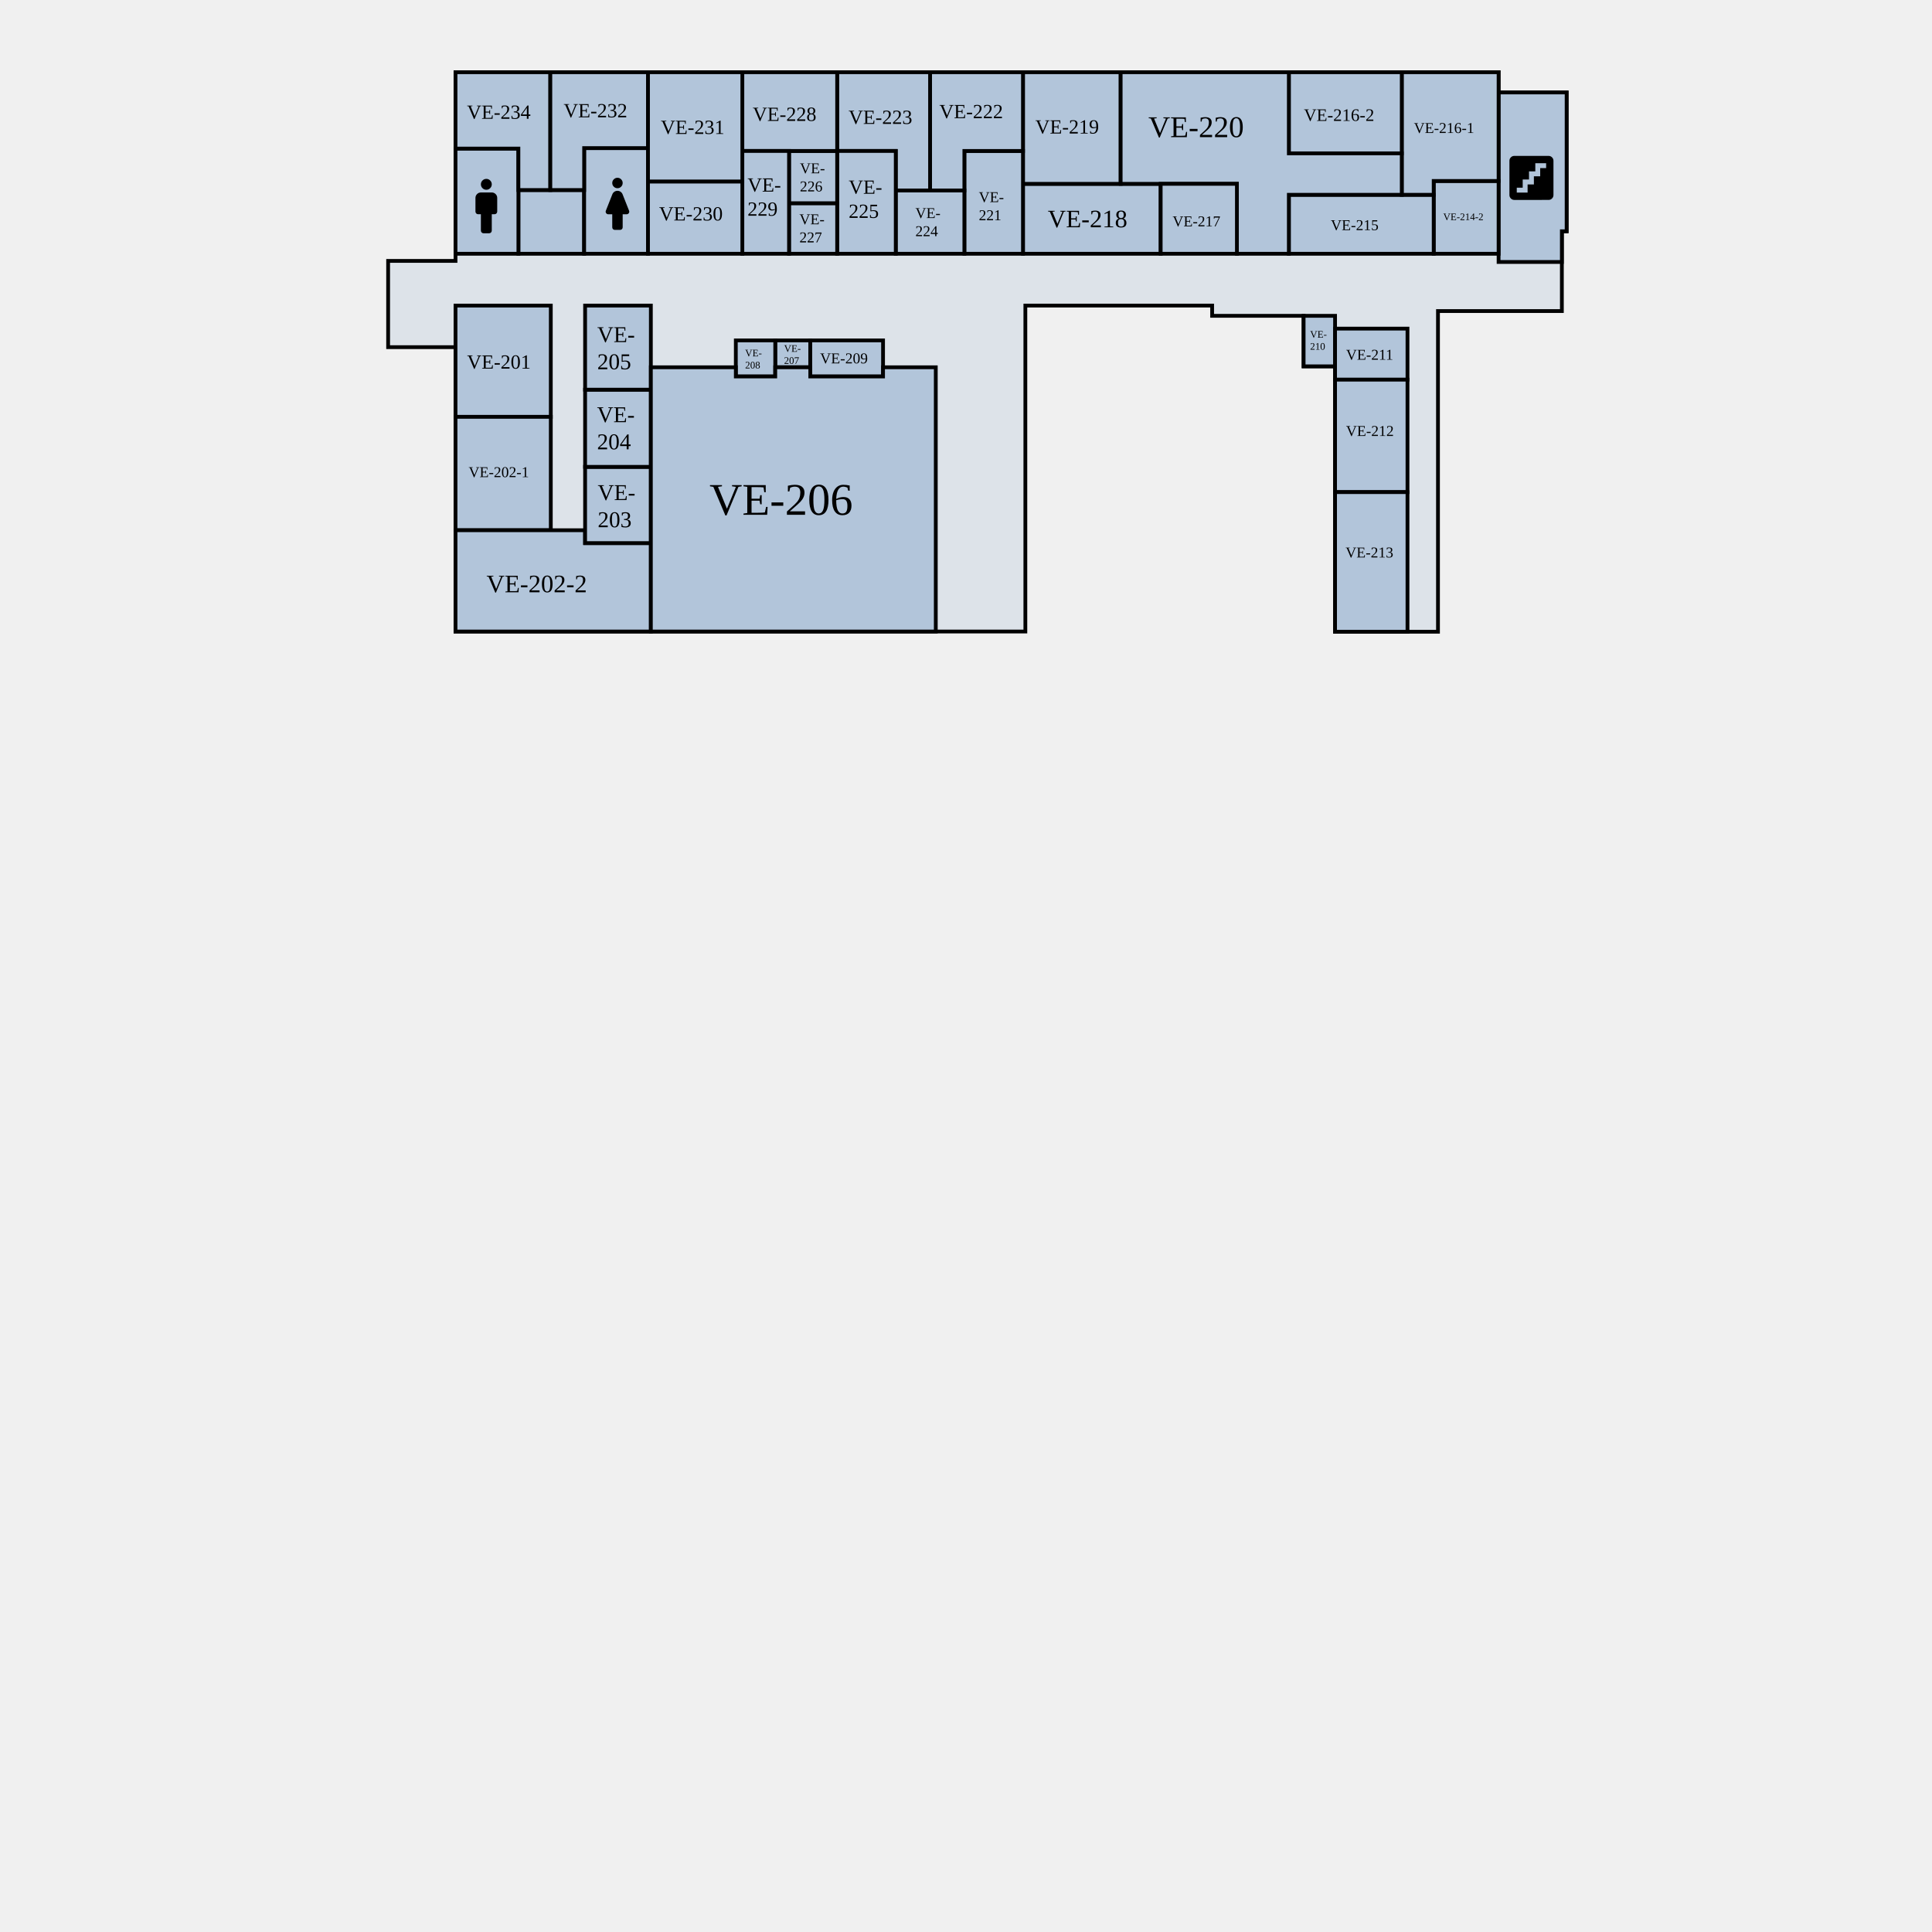
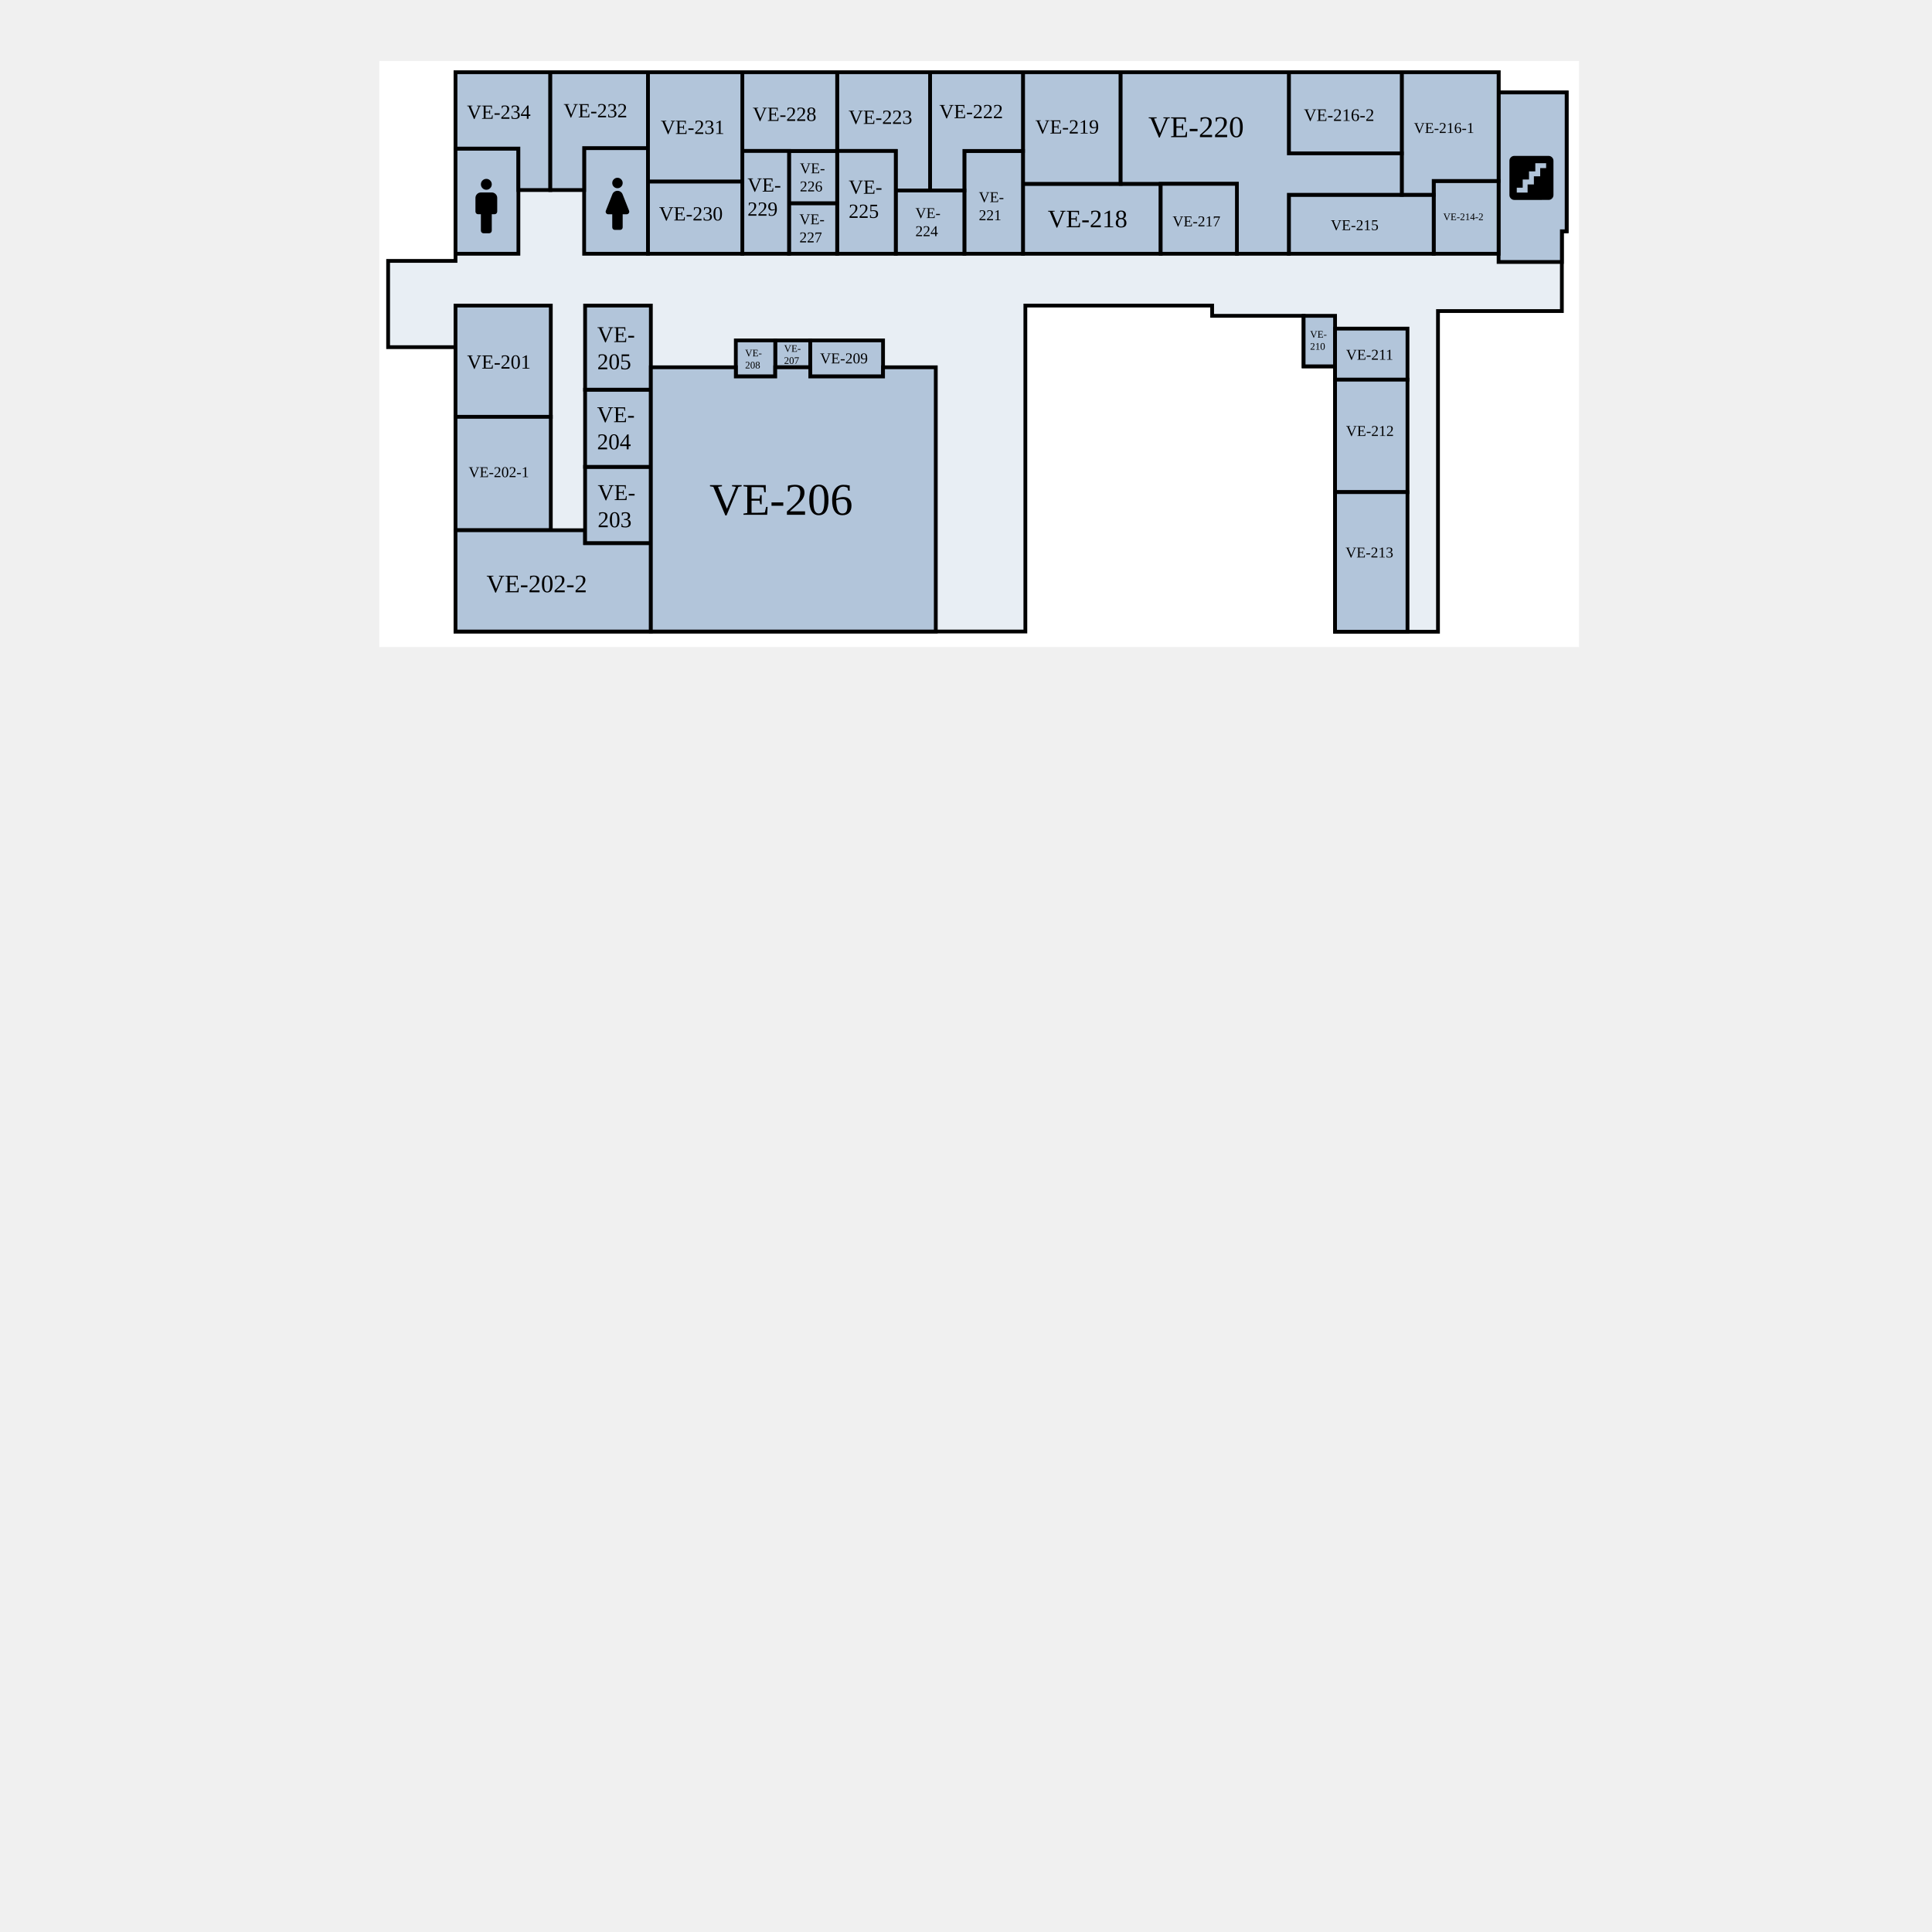
<svg xmlns="http://www.w3.org/2000/svg" width="1024" height="1024" viewBox="0 0 1024 1024" id="svg2" version="1.1">
  <defs id="defs4" />
  <g style="display:inline" id="g4719">
+     <rect y="100.721" x="274.762" height="33.777" width="34.85" id="rect4797" style="display:inline;fill:#b2c5da;fill-opacity:1;stroke:#000000;stroke-width:2;stroke-miterlimit:4;stroke-dasharray:none;stroke-opacity:1" />
+     <rect style="fill:#ffffff;fill-opacity:1;stroke-width:0.2;stroke-linejoin:bevel;stroke-miterlimit:1" id="rect1" width="635.891" height="310.622" x="201.02" y="32.325" />
    <path id="path4721" d="M 241.428,38.285 V 138.285 H 205.715 V 184 h 35.713 v 150.715 h 302.035 v -172.754 h 98.994 v 5.43 h 48.488 v 26.77 h 16.666 v 140.664 h 54.549 V 194.16 164.865 h 32.125 33.535 v -42.293 h 2.525 V 49 H 794.285 V 38.285 Z" style="display:inline;fill:#b2c5da;fill-opacity:0.3;stroke:#000000;stroke-width:2;stroke-miterlimit:4;stroke-dasharray:none;stroke-opacity:1" />
-     <rect y="100.721" x="274.762" height="33.777" width="34.85" id="rect4797" style="display:inline;fill:#b2c5da;fill-opacity:1;stroke:#000000;stroke-width:2;stroke-miterlimit:4;stroke-dasharray:none;stroke-opacity:1" />
  </g>
  <g id="layer11" style="fill:#b2c5da;fill-opacity:1">
    <path id="path4751" d="m 794.285,49 0,73.572 0,16.281 33.535,0 0,-16.281 2.525,0 0,-73.572 -2.525,0 -33.535,0 z" style="display:inline;fill:#b2c5da;fill-opacity:1;stroke:#000000;stroke-width:2;stroke-miterlimit:4;stroke-dasharray:none;stroke-opacity:1" />
    <rect y="78.498" x="309.611" height="55.999" width="33.841" id="rect4793" style="display:inline;fill:#b2c5da;fill-opacity:1;stroke:#000000;stroke-width:2;stroke-miterlimit:4;stroke-dasharray:none;stroke-opacity:1" />
    <rect y="78.75" x="241.428" height="55.748" width="33.334" id="rect4799" style="display:inline;fill:#b2c5da;fill-opacity:1;stroke:#000000;stroke-width:2;stroke-miterlimit:4;stroke-dasharray:none;stroke-opacity:1" />
    <path fill="currentColor" d="m 254.884,122.205 v -8.652 h -1.442 q -0.613,0 -1.027,-0.415 -0.414,-0.415 -0.415,-1.027 v -7.21 q 0,-1.19 0.848,-2.036 0.848,-0.846 2.036,-0.848 h 5.768 q 1.19,0 2.037,0.848 0.848,0.848 0.846,2.036 v 7.21 q 0,0.613 -0.415,1.028 -0.415,0.415 -1.027,0.414 h -1.442 v 8.652 q 0,0.613 -0.415,1.028 -0.415,0.415 -1.027,0.414 h -2.884 q -0.613,0 -1.027,-0.415 -0.414,-0.415 -0.415,-1.027 m 2.884,-21.629 q -1.19,0 -2.036,-0.846 -0.846,-0.846 -0.848,-2.037 -0.002,-1.191 0.848,-2.036 0.849,-0.845 2.036,-0.848 1.187,-0.003 2.037,0.848 0.851,0.851 0.846,2.036 -0.005,1.185 -0.846,2.037 -0.842,0.852 -2.037,0.846" id="path1-1" style="stroke-width:1.442" />
    <path fill="currentColor" d="m 803.92,102.075 h 5.737 v -4.311 h 3.339 v -4.311 h 3.339 v -4.343 h 3.144 v -2.593 h -5.737 v 4.311 h -3.339 v 4.311 h -3.339 v 4.343 h -3.144 z m -1.297,3.89 q -1.07,0 -1.831,-0.761 -0.761,-0.761 -0.762,-1.832 V 85.22 q 0,-1.07 0.762,-1.831 0.762,-0.761 1.831,-0.762 h 18.151 q 1.07,0 1.832,0.762 0.762,0.762 0.761,1.831 v 18.151 q 0,1.07 -0.761,1.832 -0.761,0.762 -1.832,0.761 z" id="path1-0-4" style="stroke-width:1.297" />
    <path fill="currentColor" d="m 324.504,120.471 v -6.906 h -2.106 q -0.725,0 -1.139,-0.604 -0.414,-0.604 -0.138,-1.295 l 3.453,-8.735 q 0.345,-0.829 1.07,-1.312 0.725,-0.483 1.623,-0.483 0.898,0 1.623,0.483 0.725,0.483 1.07,1.312 l 3.453,8.735 q 0.276,0.691 -0.138,1.295 -0.414,0.605 -1.139,0.604 h -2.106 v 6.906 q 0,0.587 -0.398,0.985 -0.398,0.398 -0.983,0.396 h -2.762 q -0.587,0 -0.983,-0.398 -0.396,-0.398 -0.398,-0.983 m 0.812,-21.527 q -0.812,-0.812 -0.812,-1.951 0,-1.139 0.812,-1.95 0.812,-0.811 1.95,-0.812 1.138,-9.25e-4 1.952,0.812 0.813,0.813 0.811,1.95 -0.003,1.137 -0.811,1.951 -0.808,0.815 -1.952,0.811 -1.144,-0.005 -1.95,-0.811" id="path1-5-1" style="stroke-width:1.381" />
  </g>
  <g id="layer10" style="fill:#b2c5da;fill-opacity:1">
    <rect y="161.961" x="241.428" height="58.968" width="50.506" id="rect4723" style="display:inline;fill:#b2c5da;fill-opacity:1;stroke:#000000;stroke-width:2;stroke-miterlimit:4;stroke-dasharray:none;stroke-opacity:1" />
    <rect y="220.929" x="241.428" height="60.104" width="50.506" id="rect4725" style="display:inline;fill:#b2c5da;fill-opacity:1;stroke:#000000;stroke-width:2;stroke-miterlimit:4;stroke-dasharray:none;stroke-opacity:1" />
    <path id="path4727" d="m 241.428,281.033 0,53.682 103.539,0 0,-46.863 -34.85,0 0,-6.818 -68.689,0 z" style="display:inline;fill:#b2c5da;fill-opacity:1;stroke:#000000;stroke-width:2;stroke-miterlimit:4;stroke-dasharray:none;stroke-opacity:1" />
    <rect y="247.445" x="310.117" height="40.406" width="34.85" id="rect4729" style="display:inline;fill:#b2c5da;fill-opacity:1;stroke:#000000;stroke-width:2;stroke-miterlimit:4;stroke-dasharray:none;stroke-opacity:1" />
    <rect y="206.534" x="310.117" height="40.911" width="34.85" id="rect4731" style="display:inline;fill:#b2c5da;fill-opacity:1;stroke:#000000;stroke-width:2;stroke-miterlimit:4;stroke-dasharray:none;stroke-opacity:1" />
    <rect y="161.961" x="310.117" height="44.573" width="34.85" id="rect4733" style="display:inline;fill:#b2c5da;fill-opacity:1;stroke:#000000;stroke-width:2;stroke-miterlimit:4;stroke-dasharray:none;stroke-opacity:1" />
    <rect y="180.429" x="410.893" height="14.236" width="18.571" id="rect4737" style="display:inline;fill:#b2c5da;fill-opacity:1;stroke:#000000;stroke-width:2;stroke-miterlimit:4;stroke-dasharray:none;stroke-opacity:1" />
    <rect y="180.429" x="390" height="19.107" width="20.893" id="rect4739" style="display:inline;fill:#b2c5da;fill-opacity:1;stroke:#000000;stroke-width:2;stroke-miterlimit:4;stroke-dasharray:none;stroke-opacity:1" />
    <rect y="180.429" x="429.464" height="19.107" width="38.571" id="rect4741" style="display:inline;fill:#b2c5da;fill-opacity:1;stroke:#000000;stroke-width:2;stroke-miterlimit:4;stroke-dasharray:none;stroke-opacity:1" />
    <rect y="167.391" x="690.945" height="26.77" width="16.666" id="rect4743" style="display:inline;fill:#b2c5da;fill-opacity:1;stroke:#000000;stroke-width:2;stroke-miterlimit:4;stroke-dasharray:none;stroke-opacity:1" />
    <rect y="174.176" x="707.611" height="27.054" width="38.386" id="rect4745" style="display:inline;fill:#b2c5da;fill-opacity:1;stroke:#000000;stroke-width:2;stroke-miterlimit:4;stroke-dasharray:none;stroke-opacity:1" />
    <rect y="201.231" x="707.611" height="59.599" width="38.386" id="rect4747" style="display:inline;fill:#b2c5da;fill-opacity:1;stroke:#000000;stroke-width:2;stroke-miterlimit:4;stroke-dasharray:none;stroke-opacity:1" />
    <rect y="260.83" x="707.611" height="73.994" width="38.386" id="rect4749" style="display:inline;fill:#b2c5da;fill-opacity:1;stroke:#000000;stroke-width:2;stroke-miterlimit:4;stroke-dasharray:none;stroke-opacity:1" />
    <rect y="95.922" x="759.887" height="38.575" width="34.398" id="rect4753" style="display:inline;fill:#b2c5da;fill-opacity:1;stroke:#000000;stroke-width:2;stroke-miterlimit:4;stroke-dasharray:none;stroke-opacity:1" />
    <rect y="103.246" x="683.116" height="31.252" width="76.772" id="rect4755" style="display:inline;fill:#b2c5da;fill-opacity:1;stroke:#000000;stroke-width:2;stroke-miterlimit:4;stroke-dasharray:none;stroke-opacity:1" />
    <path id="path4757" d="m 742.967,38.285 0,64.961 16.92,0 0,-7.324 34.398,0 0,-57.637 -34.398,0 -16.92,0 z" style="display:inline;fill:#b2c5da;fill-opacity:1;stroke:#000000;stroke-width:2;stroke-miterlimit:4;stroke-dasharray:none;stroke-opacity:1" />
    <rect y="38.285" x="683.116" height="42.99" width="59.851" id="rect4759" style="display:inline;fill:#b2c5da;fill-opacity:1;stroke:#000000;stroke-width:2;stroke-miterlimit:4;stroke-dasharray:none;stroke-opacity:1" />
    <rect y="97.438" x="542.199" height="37.06" width="72.983" id="rect4763" style="display:inline;fill:#b2c5da;fill-opacity:1;stroke:#000000;stroke-width:2;stroke-miterlimit:4;stroke-dasharray:none;stroke-opacity:1" />
    <rect y="38.285" x="542.199" height="59.152" width="51.77" id="rect4765" style="display:inline;fill:#b2c5da;fill-opacity:1;stroke:#000000;stroke-width:2;stroke-miterlimit:4;stroke-dasharray:none;stroke-opacity:1" />
    <rect y="80.012" x="511.137" height="54.485" width="31.062" id="rect4769" style="display:inline;fill:#b2c5da;fill-opacity:1;stroke:#000000;stroke-width:2;stroke-miterlimit:4;stroke-dasharray:none;stroke-opacity:1" />
    <path id="path4771" d="m 492.955,38.285 0,41.727 0,20.961 18.182,0 0,-20.961 31.062,0 0,-41.727 -49.244,0 z" style="display:inline;fill:#b2c5da;fill-opacity:1;stroke:#000000;stroke-width:2;stroke-miterlimit:4;stroke-dasharray:none;stroke-opacity:1" />
    <path style="display:inline;fill:#b2c5da;fill-opacity:1;stroke:#000000;stroke-width:2;stroke-miterlimit:4;stroke-dasharray:none;stroke-opacity:1" d="m 492.955,38.285 0,41.727 0,20.961 -18.182,0 0,-20.961 -31.062,0 0,-41.727 49.244,0 z" id="path4773" />
    <rect y="100.973" x="474.773" height="33.525" width="36.364" id="rect4775" style="display:inline;fill:#b2c5da;fill-opacity:1;stroke:#000000;stroke-width:2;stroke-miterlimit:4;stroke-dasharray:none;stroke-opacity:1" />
    <rect y="80.012" x="443.711" height="54.486" width="31.062" id="rect4777" style="display:inline;fill:#b2c5da;fill-opacity:1;stroke:#000000;stroke-width:2;stroke-miterlimit:4;stroke-dasharray:none;stroke-opacity:1" />
    <rect y="80.012" x="418.203" height="27.78" width="25.508" id="rect4779" style="display:inline;fill:#b2c5da;fill-opacity:1;stroke:#000000;stroke-width:2;stroke-miterlimit:4;stroke-dasharray:none;stroke-opacity:1" />
    <rect y="107.792" x="418.203" height="26.706" width="25.508" id="rect4781" style="display:inline;fill:#b2c5da;fill-opacity:1;stroke:#000000;stroke-width:2;stroke-miterlimit:4;stroke-dasharray:none;stroke-opacity:1" />
    <rect y="38.285" x="393.454" height="41.727" width="50.257" id="rect4783" style="display:inline;fill:#b2c5da;fill-opacity:1;stroke:#000000;stroke-width:2;stroke-miterlimit:4;stroke-dasharray:none;stroke-opacity:1" />
    <rect y="80.012" x="393.454" height="54.486" width="24.749" id="rect4785" style="display:inline;fill:#b2c5da;fill-opacity:1;stroke:#000000;stroke-width:2;stroke-miterlimit:4;stroke-dasharray:none;stroke-opacity:1" />
    <path id="path4767" d="m 593.969,38.285 0,59.152 61.621,0 0,5.809 0,31.252 27.525,0 0,-31.252 59.852,0 0,-21.971 -59.852,0 0,-42.99 -89.146,0 z" style="display:inline;fill:#b2c5da;fill-opacity:1;stroke:#000000;stroke-width:2;stroke-miterlimit:4;stroke-dasharray:none;stroke-opacity:1" />
    <rect y="96.175" x="343.452" height="38.323" width="50.003" id="rect4787" style="display:inline;fill:#b2c5da;fill-opacity:1;stroke:#000000;stroke-width:2;stroke-miterlimit:4;stroke-dasharray:none;stroke-opacity:1" />
    <rect y="97.438" x="615.183" height="37.06" width="40.406" id="rect4761" style="display:inline;fill:#b2c5da;fill-opacity:1;stroke:#000000;stroke-width:2;stroke-miterlimit:4;stroke-dasharray:none;stroke-opacity:1" />
    <path id="path4795" d="m 241.428,38.285 0,40.465 33.334,0 0,21.971 16.92,0 0,-62.436 -50.254,0 z" style="display:inline;fill:#b2c5da;fill-opacity:1;stroke:#000000;stroke-width:2;stroke-miterlimit:4;stroke-dasharray:none;stroke-opacity:1" />
    <path id="path4735" d="m 344.967,194.664 0,140.051 151.018,0 0,-140.051 -27.949,0 0,4.871 -38.57,0 0,-4.871 -18.572,0 0,4.871 -20.893,0 0,-4.871 -45.033,0 z" style="display:inline;fill:#b2c5da;fill-opacity:1;stroke:#000000;stroke-width:2;stroke-miterlimit:4;stroke-dasharray:none;stroke-opacity:1" />
    <path id="path4791" d="m 291.682,38.285 0,62.436 17.93,0 0,-22.223 33.84,0 0,-40.213 -51.77,0 z" style="display:inline;fill:#b2c5da;fill-opacity:1;stroke:#000000;stroke-width:2;stroke-miterlimit:4;stroke-dasharray:none;stroke-opacity:1" />
    <rect y="38.285" x="343.452" height="57.89" width="50.003" id="rect4789" style="display:inline;fill:#b2c5da;fill-opacity:1;stroke:#000000;stroke-width:2;stroke-miterlimit:4;stroke-dasharray:none;stroke-opacity:1" />
    <text xml:space="preserve" style="font-size:10.667px;writing-mode:lr-tb;direction:ltr;fill:#000000;fill-opacity:1" x="247.477" y="62.964" id="text70">
      <tspan id="tspan70" x="247.477" y="62.964" style="font-size:10.667px;fill:#000000;fill-opacity:1">VE-234</tspan>
    </text>
    <text xml:space="preserve" style="font-size:8px;line-height:1.2;writing-mode:lr-tb;direction:ltr;fill:#000000;fill-opacity:1;stroke:none;stroke-width:0.2;stroke-linejoin:bevel;stroke-miterlimit:1;stroke-dasharray:none;stroke-dashoffset:0;stroke-opacity:1" x="485.151" y="115.574" id="text10-4-6-8-13">
      <tspan id="tspan10-1-9-4-1" x="485.151" y="115.574" style="font-size:8px">VE-</tspan>
      <tspan x="485.151" y="125.174" id="tspan11-2-6-7-6" style="font-size:8px">224</tspan>
    </text>
    <text xml:space="preserve" style="font-size:5.333px;line-height:1.2;writing-mode:lr-tb;direction:ltr;fill:#000000;fill-opacity:1;stroke:none;stroke-width:0.2;stroke-linejoin:bevel;stroke-miterlimit:1;stroke-dasharray:none;stroke-dashoffset:0;stroke-opacity:1" x="415.569" y="186.468" id="text10-4-2">
      <tspan id="tspan10-1-3" x="415.569" y="186.468" style="font-size:5.333px">VE-</tspan>
      <tspan x="415.569" y="192.868" style="font-size:5.333px" id="tspan11-2-8">207</tspan>
    </text>
    <text xml:space="preserve" style="font-size:5.333px;line-height:1.2;writing-mode:lr-tb;direction:ltr;fill:#000000;fill-opacity:1;stroke:none;stroke-width:0.2;stroke-linejoin:bevel;stroke-miterlimit:1;stroke-dasharray:none;stroke-dashoffset:0;stroke-opacity:1" x="394.932" y="188.878" id="text10-4">
      <tspan id="tspan10-1" x="394.932" y="188.878" style="font-size:5.333px">VE-</tspan>
      <tspan x="394.932" y="195.278" style="font-size:5.333px" id="tspan11-2">208</tspan>
    </text>
    <text xml:space="preserve" style="font-size:8px;line-height:1.2;writing-mode:lr-tb;direction:ltr;fill:#000000;fill-opacity:1;stroke:none;stroke-width:0.2;stroke-linejoin:bevel;stroke-miterlimit:1;stroke-dasharray:none;stroke-dashoffset:0;stroke-opacity:1" x="518.778" y="107.124" id="text10-4-6-8-13-5">
      <tspan id="tspan10-1-9-4-1-9" x="518.778" y="107.124" style="font-size:8px">VE-</tspan>
      <tspan x="518.778" y="116.724" id="tspan11-2-6-7-6-9" style="font-size:8px">221</tspan>
    </text>
    <text xml:space="preserve" style="font-size:10.667px;line-height:1.2;writing-mode:lr-tb;direction:ltr;fill:#000000;fill-opacity:1;stroke:none;stroke-width:0.2;stroke-linejoin:bevel;stroke-miterlimit:1;stroke-dasharray:none;stroke-dashoffset:0;stroke-opacity:1" x="396.18" y="101.544" id="text10-4-6">
      <tspan id="tspan10-1-9" x="396.18" y="101.544" style="font-size:10.667px">VE-</tspan>
      <tspan x="396.18" y="114.344" id="tspan11-2-6" style="font-size:10.667px">229</tspan>
    </text>
    <text xml:space="preserve" style="font-size:8px;line-height:1.2;writing-mode:lr-tb;direction:ltr;fill:#000000;fill-opacity:1;stroke:none;stroke-width:0.2;stroke-linejoin:bevel;stroke-miterlimit:1;stroke-dasharray:none;stroke-dashoffset:0;stroke-opacity:1" x="423.941" y="91.841" id="text10-4-6-8">
      <tspan id="tspan10-1-9-4" x="423.941" y="91.841" style="font-size:8px">VE-</tspan>
      <tspan x="423.941" y="101.441" id="tspan11-2-6-7" style="font-size:8px">226</tspan>
    </text>
    <text xml:space="preserve" style="font-size:10.667px;line-height:1.2;writing-mode:lr-tb;direction:ltr;fill:#000000;fill-opacity:1;stroke:none;stroke-width:0.2;stroke-linejoin:bevel;stroke-miterlimit:1;stroke-dasharray:none;stroke-dashoffset:0;stroke-opacity:1" x="449.809" y="102.691" id="text10-4-6-8-19">
      <tspan id="tspan10-1-9-4-3" x="449.809" y="102.691" style="font-size:10.667px">VE-</tspan>
      <tspan x="449.809" y="115.491" id="tspan11-2-6-7-1" style="font-size:10.667px">225</tspan>
    </text>
    <text xml:space="preserve" style="font-size:8px;line-height:1.2;writing-mode:lr-tb;direction:ltr;fill:#000000;fill-opacity:1;stroke:none;stroke-width:0.2;stroke-linejoin:bevel;stroke-miterlimit:1;stroke-dasharray:none;stroke-dashoffset:0;stroke-opacity:1" x="423.701" y="118.863" id="text10-4-6-8-1">
      <tspan id="tspan10-1-9-4-0" x="423.701" y="118.863" style="font-size:8px">VE-</tspan>
      <tspan x="423.701" y="128.463" id="tspan11-2-6-7-0" style="font-size:8px">227</tspan>
    </text>
    <text xml:space="preserve" style="font-size:10.667px;writing-mode:lr-tb;direction:ltr;fill:#000000;fill-opacity:1" x="298.715" y="62.169" id="text70-1">
      <tspan id="tspan70-9" x="298.715" y="62.169" style="font-size:10.667px;fill:#000000;fill-opacity:1">VE-232</tspan>
    </text>
    <text xml:space="preserve" style="font-size:10.667px;writing-mode:lr-tb;direction:ltr;fill:#000000;fill-opacity:1" x="350.23" y="70.988" id="text70-1-3">
      <tspan id="tspan70-9-3" x="350.23" y="70.988" style="font-size:10.667px;fill:#000000;fill-opacity:1">VE-231</tspan>
    </text>
    <text xml:space="preserve" style="font-size:10.667px;writing-mode:lr-tb;direction:ltr;fill:#000000;fill-opacity:1" x="398.947" y="64.078" id="text70-1-3-9">
      <tspan id="tspan70-9-3-3" x="398.947" y="64.078" style="font-size:10.667px;fill:#000000;fill-opacity:1">VE-228</tspan>
    </text>
    <text xml:space="preserve" style="font-size:10.667px;writing-mode:lr-tb;direction:ltr;fill:#000000;fill-opacity:1" x="449.755" y="65.67" id="text70-1-3-9-5">
      <tspan id="tspan70-9-3-3-7" x="449.755" y="65.67" style="font-size:10.667px;fill:#000000;fill-opacity:1">VE-223</tspan>
    </text>
    <text xml:space="preserve" style="font-size:10.667px;writing-mode:lr-tb;direction:ltr;fill:#000000;fill-opacity:1" x="497.856" y="62.644" id="text70-1-3-9-5-1">
      <tspan id="tspan70-9-3-3-7-6" x="497.856" y="62.644" style="font-size:10.667px;fill:#000000;fill-opacity:1">VE-222</tspan>
    </text>
    <text xml:space="preserve" style="font-size:10.667px;writing-mode:lr-tb;direction:ltr;fill:#000000;fill-opacity:1" x="548.725" y="70.766" id="text70-1-3-9-5-1-3">
      <tspan id="tspan70-9-3-3-7-6-5" x="548.725" y="70.766" style="font-size:10.667px;fill:#000000;fill-opacity:1">VE-219</tspan>
    </text>
    <text xml:space="preserve" style="font-size:9.333px;writing-mode:lr-tb;direction:ltr;fill:#000000;fill-opacity:1" x="691.073" y="64.078" id="text70-1-3-9-5-1-3-9">
      <tspan id="tspan70-9-3-3-7-6-5-89" x="691.073" y="64.078" style="font-size:9.333px;fill:#000000;fill-opacity:1">VE-216-2</tspan>
    </text>
    <text xml:space="preserve" style="font-size:8px;writing-mode:lr-tb;direction:ltr;fill:#000000;fill-opacity:1" x="749.378" y="70.483" id="text70-1-3-9-5-1-3-9-8">
      <tspan id="tspan70-9-3-3-7-6-5-89-4" x="749.378" y="70.483" style="font-size:8px;fill:#000000;fill-opacity:1">VE-216-1</tspan>
    </text>
    <text xml:space="preserve" style="font-size:16px;writing-mode:lr-tb;direction:ltr;fill:#000000;fill-opacity:1" x="608.644" y="72.684" id="text70-1-3-9-5-1-3-0">
      <tspan id="tspan70-9-3-3-7-6-5-8" x="608.644" y="72.684" style="font-size:16px;fill:#000000;fill-opacity:1">VE-220</tspan>
    </text>
    <text xml:space="preserve" style="font-size:10.667px;writing-mode:lr-tb;direction:ltr;fill:#000000;fill-opacity:1" x="349.309" y="116.848" id="text70-1-3-2">
      <tspan id="tspan70-9-3-4" x="349.309" y="116.848" style="font-size:10.667px;fill:#000000;fill-opacity:1">VE-230</tspan>
    </text>
    <text xml:space="preserve" style="font-size:8px;line-height:1.2;writing-mode:lr-tb;direction:ltr;fill:none;fill-opacity:1;stroke:#000000;stroke-width:0.2;stroke-linejoin:bevel;stroke-miterlimit:1;stroke-dasharray:none;stroke-dashoffset:0;stroke-opacity:1" x="705.339" y="121.976" id="text3">
      <tspan id="tspan3" x="705.339" y="121.976" style="fill:#000000;fill-opacity:1;stroke:none">VE-215</tspan>
    </text>
    <text xml:space="preserve" style="font-size:5.333px;line-height:1.2;writing-mode:lr-tb;direction:ltr;fill:#000000;fill-opacity:1;stroke:none;stroke-width:0.2;stroke-linejoin:bevel;stroke-miterlimit:1;stroke-dasharray:none;stroke-dashoffset:0;stroke-opacity:1" x="764.938" y="116.673" id="text4">
      <tspan id="tspan4" x="764.938" y="116.673" style="font-size:5.333px">VE-214-2</tspan>
    </text>
    <text xml:space="preserve" style="font-size:8px;line-height:1.2;writing-mode:lr-tb;direction:ltr;fill:#000000;fill-opacity:1;stroke:none;stroke-width:0.2;stroke-linejoin:bevel;stroke-miterlimit:1;stroke-dasharray:none;stroke-dashoffset:0;stroke-opacity:1" x="621.496" y="119.956" id="text5">
      <tspan id="tspan5" x="621.496" y="119.956" style="font-size:8px">VE-217</tspan>
    </text>
    <text xml:space="preserve" style="font-size:13.333px;line-height:1.2;writing-mode:lr-tb;direction:ltr;fill:#000000;fill-opacity:1;stroke:none;stroke-width:0.2;stroke-linejoin:bevel;stroke-miterlimit:1;stroke-dasharray:none;stroke-dashoffset:0;stroke-opacity:1" x="555.331" y="120.461" id="text6">
      <tspan id="tspan6" x="555.331" y="120.461" style="font-size:13.333px">VE-218</tspan>
    </text>
    <text xml:space="preserve" style="font-size:8px;line-height:1.2;writing-mode:lr-tb;direction:ltr;fill:#000000;fill-opacity:1;stroke:none;stroke-width:0.2;stroke-linejoin:bevel;stroke-miterlimit:1;stroke-dasharray:none;stroke-dashoffset:0;stroke-opacity:1" x="713.168" y="295.47" id="text7">
      <tspan id="tspan7" x="713.168" y="295.47" style="font-size:8px">VE-213</tspan>
    </text>
    <text xml:space="preserve" style="font-size:8px;line-height:1.2;writing-mode:lr-tb;direction:ltr;fill:#000000;fill-opacity:1;stroke:none;stroke-width:0.2;stroke-linejoin:bevel;stroke-miterlimit:1;stroke-dasharray:none;stroke-dashoffset:0;stroke-opacity:1" x="713.42" y="231.072" id="text8">
      <tspan id="tspan8" x="713.42" y="231.072">VE-212</tspan>
    </text>
    <text xml:space="preserve" style="font-size:8px;line-height:1.2;writing-mode:lr-tb;direction:ltr;fill:#000000;fill-opacity:1;stroke:none;stroke-width:0.2;stroke-linejoin:bevel;stroke-miterlimit:1;stroke-dasharray:none;stroke-dashoffset:0;stroke-opacity:1" x="713.42" y="190.666" id="text9">
      <tspan id="tspan9" x="713.42" y="190.666">VE-211</tspan>
    </text>
    <text xml:space="preserve" style="font-size:5.333px;line-height:1.2;writing-mode:lr-tb;direction:ltr;fill:#000000;fill-opacity:1;stroke:none;stroke-width:0.2;stroke-linejoin:bevel;stroke-miterlimit:1;stroke-dasharray:none;stroke-dashoffset:0;stroke-opacity:1" x="694.379" y="178.963" id="text10">
      <tspan id="tspan10" x="694.379" y="178.963" style="font-size:5.333px">VE-</tspan>
      <tspan x="694.379" y="185.363" style="font-size:5.333px" id="tspan11">210</tspan>
    </text>
    <text xml:space="preserve" style="font-size:8px;line-height:1.2;writing-mode:lr-tb;direction:ltr;fill:#000000;fill-opacity:1;stroke:none;stroke-width:0.2;stroke-linejoin:bevel;stroke-miterlimit:1;stroke-dasharray:none;stroke-dashoffset:0;stroke-opacity:1" x="434.643" y="192.589" id="text12">
      <tspan id="tspan12" x="434.643" y="192.589" style="font-size:8px">VE-209</tspan>
    </text>
    <text xml:space="preserve" style="font-size:24px;line-height:1.2;writing-mode:lr-tb;direction:ltr;fill:#000000;fill-opacity:1;stroke:none;stroke-width:0.2;stroke-linejoin:bevel;stroke-miterlimit:1;stroke-dasharray:none;stroke-dashoffset:0;stroke-opacity:1" x="376.037" y="272.84" id="text12-2">
      <tspan id="tspan12-1" x="376.037" y="272.84" style="font-size:24px">VE-206</tspan>
    </text>
    <text xml:space="preserve" style="font-size:13.333px;line-height:1.2;writing-mode:lr-tb;direction:ltr;fill:#000000;fill-opacity:1;stroke:none;stroke-width:0.2;stroke-linejoin:bevel;stroke-miterlimit:1;stroke-dasharray:none;stroke-dashoffset:0;stroke-opacity:1" x="257.841" y="313.905" id="text13">
      <tspan id="tspan13" x="257.841" y="313.905" style="font-size:13.333px">VE-202-2</tspan>
    </text>
    <text xml:space="preserve" style="font-size:12px;line-height:1.2;writing-mode:lr-tb;direction:ltr;fill:#000000;fill-opacity:1;stroke:none;stroke-width:0.2;stroke-linejoin:bevel;stroke-miterlimit:1;stroke-dasharray:none;stroke-dashoffset:0;stroke-opacity:1" x="316.43" y="223.749" id="text14">
      <tspan id="tspan14" x="316.43" y="223.749" style="font-size:12px">VE-</tspan>
      <tspan x="316.43" y="238.149" id="tspan15" style="font-size:12px">204</tspan>
    </text>
    <text xml:space="preserve" style="font-size:12px;line-height:1.2;writing-mode:lr-tb;direction:ltr;fill:#000000;fill-opacity:1;stroke:none;stroke-width:0.2;stroke-linejoin:bevel;stroke-miterlimit:1;stroke-dasharray:none;stroke-dashoffset:0;stroke-opacity:1" x="316.534" y="181.308" id="text14-7">
      <tspan id="tspan14-18" x="316.534" y="181.308" style="font-size:12px">VE-</tspan>
      <tspan x="316.534" y="195.708" id="tspan15-3" style="font-size:12px">205</tspan>
    </text>
    <text xml:space="preserve" style="font-size:12px;line-height:1.2;writing-mode:lr-tb;direction:ltr;fill:#000000;fill-opacity:1;stroke:none;stroke-width:0.2;stroke-linejoin:bevel;stroke-miterlimit:1;stroke-dasharray:none;stroke-dashoffset:0;stroke-opacity:1" x="316.777" y="265.039" id="text14-9">
      <tspan id="tspan14-1" x="316.777" y="265.039" style="font-size:12px">VE-</tspan>
      <tspan x="316.777" y="279.439" id="tspan15-0" style="font-size:12px">203</tspan>
    </text>
    <text xml:space="preserve" style="font-size:8px;line-height:1.2;writing-mode:lr-tb;direction:ltr;fill:#000000;fill-opacity:1;stroke:none;stroke-width:0.2;stroke-linejoin:bevel;stroke-miterlimit:1;stroke-dasharray:none;stroke-dashoffset:0;stroke-opacity:1" x="248.379" y="252.886" id="text14-9-7">
      <tspan x="248.379" y="252.886" id="tspan16" style="font-size:8px">VE-202-1</tspan>
    </text>
    <text xml:space="preserve" style="font-size:10.667px;line-height:1.2;writing-mode:lr-tb;direction:ltr;fill:#000000;fill-opacity:1;stroke:none;stroke-width:0.2;stroke-linejoin:bevel;stroke-miterlimit:1;stroke-dasharray:none;stroke-dashoffset:0;stroke-opacity:1" x="247.534" y="195.379" id="text14-9-7-8">
      <tspan x="247.534" y="195.379" id="tspan16-7" style="font-size:10.667px">VE-201</tspan>
    </text>
  </g>
  <g id="layer12" style="fill:none;stroke:none;fill-opacity:1">
    <ellipse style="fill:none;fill-opacity:1;stroke:none;stroke-width:0.2;stroke-linejoin:bevel;stroke-miterlimit:1;stroke-dasharray:none;stroke-dashoffset:0;stroke-opacity:1" id="path17" cx="259.286" cy="134.643" rx="4.821" ry="4.107" />
    <ellipse style="fill:none;fill-opacity:1;stroke:none;stroke-width:0.2;stroke-linejoin:bevel;stroke-miterlimit:1;stroke-dasharray:none;stroke-dashoffset:0;stroke-opacity:1" id="path18" cx="327.143" cy="134.732" rx="5" ry="4.018" />
    <ellipse style="fill:none;fill-opacity:1;stroke:none;stroke-width:0.2;stroke-linejoin:bevel;stroke-miterlimit:1;stroke-dasharray:none;stroke-dashoffset:0;stroke-opacity:1" id="path19" cx="369.286" cy="134.286" rx="6.25" ry="4.643" />
    <ellipse style="fill:none;fill-opacity:1;stroke:none;stroke-width:0.2;stroke-linejoin:bevel;stroke-miterlimit:1;stroke-dasharray:none;stroke-dashoffset:0;stroke-opacity:1" id="path20" cx="406.25" cy="134.018" rx="4.821" ry="4.375" />
    <ellipse style="fill:none;fill-opacity:1;stroke:none;stroke-width:0.2;stroke-linejoin:bevel;stroke-miterlimit:1;stroke-dasharray:none;stroke-dashoffset:0;stroke-opacity:1" id="path21" cx="292.411" cy="187.679" rx="3.661" ry="4.286" />
    <ellipse style="fill:none;fill-opacity:1;stroke:none;stroke-width:0.2;stroke-linejoin:bevel;stroke-miterlimit:1;stroke-dasharray:none;stroke-dashoffset:0;stroke-opacity:1" id="path22" cx="310.536" cy="186.696" rx="3.75" ry="4.375" />
    <ellipse style="fill:none;fill-opacity:1;stroke:none;stroke-width:0.2;stroke-linejoin:bevel;stroke-miterlimit:1;stroke-dasharray:none;stroke-dashoffset:0;stroke-opacity:1" id="path23" cx="310.089" cy="227.321" rx="3.839" ry="4.107" />
    <ellipse style="fill:none;fill-opacity:1;stroke:none;stroke-width:0.2;stroke-linejoin:bevel;stroke-miterlimit:1;stroke-dasharray:none;stroke-dashoffset:0;stroke-opacity:1" id="path24" cx="291.875" cy="247.857" rx="3.661" ry="3.571" />
    <ellipse style="fill:none;fill-opacity:1;stroke:none;stroke-width:0.2;stroke-linejoin:bevel;stroke-miterlimit:1;stroke-dasharray:none;stroke-dashoffset:0;stroke-opacity:1" id="path25" cx="300.714" cy="280.893" rx="3.929" ry="3.75" />
    <ellipse style="fill:none;fill-opacity:1;stroke:none;stroke-width:0.2;stroke-linejoin:bevel;stroke-miterlimit:1;stroke-dasharray:none;stroke-dashoffset:0;stroke-opacity:1" id="path26" cx="309.732" cy="262.411" rx="3.304" ry="3.482" />
    <ellipse style="fill:none;fill-opacity:1;stroke:none;stroke-width:0.183;stroke-linejoin:bevel;stroke-miterlimit:1;stroke-dasharray:none;stroke-dashoffset:0;stroke-opacity:1" id="path27" cx="399.894" cy="179.681" rx="4.672" ry="3.409" />
    <ellipse style="fill:none;fill-opacity:1;stroke:none;stroke-width:0.2;stroke-linejoin:bevel;stroke-miterlimit:1;stroke-dasharray:none;stroke-dashoffset:0;stroke-opacity:1" id="path28" cx="420.35" cy="180.06" rx="4.672" ry="3.788" />
    <ellipse style="fill:none;fill-opacity:1;stroke:none;stroke-width:0.2;stroke-linejoin:bevel;stroke-miterlimit:1;stroke-dasharray:none;stroke-dashoffset:0;stroke-opacity:1" id="path29" cx="449.265" cy="180.06" rx="4.546" ry="3.788" />
    <ellipse style="fill:none;fill-opacity:1;stroke:none;stroke-width:0.2;stroke-linejoin:bevel;stroke-miterlimit:1;stroke-dasharray:none;stroke-dashoffset:0;stroke-opacity:1" id="path30" cx="496.111" cy="295.217" rx="5.935" ry="7.324" />
    <ellipse style="fill:none;fill-opacity:1;stroke:none;stroke-width:0.2;stroke-linejoin:bevel;stroke-miterlimit:1;stroke-dasharray:none;stroke-dashoffset:0;stroke-opacity:1" id="path31" cx="430.578" cy="134.35" rx="4.546" ry="3.788" />
    <ellipse style="fill:none;fill-opacity:1;stroke:none;stroke-width:0.2;stroke-linejoin:bevel;stroke-miterlimit:1;stroke-dasharray:none;stroke-dashoffset:0;stroke-opacity:1" id="path32" cx="460.377" cy="133.719" rx="5.808" ry="4.419" />
    <ellipse style="fill:none;fill-opacity:1;stroke:none;stroke-width:0.2;stroke-linejoin:bevel;stroke-miterlimit:1;stroke-dasharray:none;stroke-dashoffset:0;stroke-opacity:1" id="path33" cx="494.217" cy="134.477" rx="5.303" ry="4.167" />
    <ellipse style="fill:none;fill-opacity:1;stroke:none;stroke-width:0.2;stroke-linejoin:bevel;stroke-miterlimit:1;stroke-dasharray:none;stroke-dashoffset:0;stroke-opacity:1" id="path34" cx="528.057" cy="134.603" rx="5.556" ry="4.293" />
    <ellipse style="fill:none;fill-opacity:1;stroke:none;stroke-width:0.2;stroke-linejoin:bevel;stroke-miterlimit:1;stroke-dasharray:none;stroke-dashoffset:0;stroke-opacity:1" id="path35" cx="577.176" cy="134.35" rx="5.43" ry="4.293" />
    <ellipse style="fill:none;fill-opacity:1;stroke:none;stroke-width:0.2;stroke-linejoin:bevel;stroke-miterlimit:1;stroke-dasharray:none;stroke-dashoffset:0;stroke-opacity:1" id="path36" cx="636.901" cy="134.098" rx="4.546" ry="3.788" />
    <ellipse style="fill:none;fill-opacity:1;stroke:none;stroke-width:0.2;stroke-linejoin:bevel;stroke-miterlimit:1;stroke-dasharray:none;stroke-dashoffset:0;stroke-opacity:1" id="path37" cx="670.11" cy="133.845" rx="4.419" ry="3.536" />
    <ellipse style="fill:none;fill-opacity:1;stroke:none;stroke-width:0.2;stroke-linejoin:bevel;stroke-miterlimit:1;stroke-dasharray:none;stroke-dashoffset:0;stroke-opacity:1" id="path38" cx="719.86" cy="134.098" rx="4.924" ry="3.788" />
    <ellipse style="fill:none;fill-opacity:1;stroke:none;stroke-width:0.2;stroke-linejoin:bevel;stroke-miterlimit:1;stroke-dasharray:none;stroke-dashoffset:0;stroke-opacity:1" id="path39" cx="778.196" cy="134.35" rx="4.672" ry="4.041" />
    <ellipse style="fill:none;fill-opacity:1;stroke:none;stroke-width:0.2;stroke-linejoin:bevel;stroke-miterlimit:1;stroke-dasharray:none;stroke-dashoffset:0;stroke-opacity:1" id="path40" cx="811.152" cy="139.275" rx="4.041" ry="3.409" />
    <ellipse style="fill:none;fill-opacity:1;stroke:none;stroke-width:0.2;stroke-linejoin:bevel;stroke-miterlimit:1;stroke-dasharray:none;stroke-dashoffset:0;stroke-opacity:1" id="path41" cx="698.527" cy="167.277" rx="2.723" ry="2.455" />
    <ellipse style="fill:none;fill-opacity:1;stroke:none;stroke-width:0.2;stroke-linejoin:bevel;stroke-miterlimit:1;stroke-dasharray:none;stroke-dashoffset:0;stroke-opacity:1" id="path42" cx="745.808" cy="187.825" rx="2.715" ry="2.967" />
    <ellipse style="fill:none;fill-opacity:1;stroke:none;stroke-width:0.2;stroke-linejoin:bevel;stroke-miterlimit:1;stroke-dasharray:none;stroke-dashoffset:0;stroke-opacity:1" id="path43" cx="746.124" cy="227.663" rx="3.157" ry="3.662" />
    <ellipse style="fill:none;fill-opacity:1;stroke:none;stroke-width:0.2;stroke-linejoin:bevel;stroke-miterlimit:1;stroke-dasharray:none;stroke-dashoffset:0;stroke-opacity:1" id="path44" cx="746.25" cy="292.881" rx="3.03" ry="3.346" />
    <ellipse style="fill:none;fill-opacity:1;stroke:none;stroke-width:0.2;stroke-linejoin:bevel;stroke-miterlimit:1;stroke-dasharray:none;stroke-dashoffset:0;stroke-opacity:1" id="path45" cx="711.4" cy="81.444" rx="3.283" ry="3.157" />
    <ellipse style="fill:none;fill-opacity:1;stroke:none;stroke-width:0.2;stroke-linejoin:bevel;stroke-miterlimit:1;stroke-dasharray:none;stroke-dashoffset:0;stroke-opacity:1" id="path46" cx="742.967" cy="93.06" rx="3.914" ry="3.788" />
    <ellipse style="fill:none;fill-opacity:1;stroke:none;stroke-width:0.2;stroke-linejoin:bevel;stroke-miterlimit:1;stroke-dasharray:none;stroke-dashoffset:0;stroke-opacity:1" id="path47" cx="283.304" cy="100.714" rx="3.839" ry="3.75" />
    <ellipse style="fill:none;fill-opacity:1;stroke:none;stroke-width:0.2;stroke-linejoin:bevel;stroke-miterlimit:1;stroke-dasharray:none;stroke-dashoffset:0;stroke-opacity:1" id="path48" cx="300.446" cy="100.536" rx="4.375" ry="4.107" />
    <ellipse style="fill:none;fill-opacity:1;stroke:none;stroke-width:0.2;stroke-linejoin:bevel;stroke-miterlimit:1;stroke-dasharray:none;stroke-dashoffset:0;stroke-opacity:1" id="path49" cx="367.679" cy="96.607" rx="4.286" ry="3.929" />
    <ellipse style="fill:none;fill-opacity:1;stroke:none;stroke-width:0.2;stroke-linejoin:bevel;stroke-miterlimit:1;stroke-dasharray:none;stroke-dashoffset:0;stroke-opacity:1" id="path50" cx="405.714" cy="80.268" rx="4.643" ry="4.018" />
    <ellipse style="fill:none;fill-opacity:1;stroke:none;stroke-width:0.2;stroke-linejoin:bevel;stroke-miterlimit:1;stroke-dasharray:none;stroke-dashoffset:0;stroke-opacity:1" id="path51" cx="484.375" cy="101.25" rx="4.375" ry="4.286" />
    <ellipse style="fill:none;fill-opacity:1;stroke:none;stroke-width:0.2;stroke-linejoin:bevel;stroke-miterlimit:1;stroke-dasharray:none;stroke-dashoffset:0;stroke-opacity:1" id="path52" cx="502.857" cy="100.804" rx="4.286" ry="3.839" />
    <ellipse style="fill:none;fill-opacity:1;stroke:none;stroke-width:0.2;stroke-linejoin:bevel;stroke-miterlimit:1;stroke-dasharray:none;stroke-dashoffset:0;stroke-opacity:1" id="path53" cx="567.5" cy="97.768" rx="4.643" ry="4.018" />
    <ellipse style="fill:none;fill-opacity:1;stroke:none;stroke-width:0.2;stroke-linejoin:bevel;stroke-miterlimit:1;stroke-dasharray:none;stroke-dashoffset:0;stroke-opacity:1" id="path54" cx="431.146" cy="107.392" rx="3.725" ry="3.094" />
  </g>
  <g id="layer13" style="fill:none;stroke:none">
    <path style="fill:none;fill-opacity:1;stroke:none;stroke-width:0.2;stroke-linejoin:bevel;stroke-miterlimit:1;stroke-dasharray:none;stroke-dashoffset:0;stroke-opacity:1" d="m 205.714,138.929 0.179,45 35.893,0.179 -0.179,-21.964 50.714,-0.714 V 281.25 h 18.214 l -0.357,-119.464 34.286,0.179 1.25,32.679 44.643,-0.714 -0.179,-13.571 h 78.214 l 0.536,13.929 27.143,1.071 0.536,139.821 47.5,-0.536 L 543.393,161.964 642.5,161.786 642.679,167.5 707.5,167.143 v 6.964 l 38.393,0.179 0.357,161.071 16.25,-0.179 V 164.643 l 65.714,-0.179 -0.536,-25.357 -33.571,-0.536 -0.179,-4.464 -552.679,0.179 0.179,3.571 z" id="path55" />
    <path style="fill:none;fill-opacity:1;stroke:none;stroke-width:0.2;stroke-linejoin:bevel;stroke-miterlimit:1;stroke-dasharray:none;stroke-dashoffset:0;stroke-opacity:1" d="m 662.5,138.929 -1.429,-57.5 81.786,-0.714 v 21.429 l -60.714,0.357 1.786,36.786 z" id="path56" />
    <path style="fill:none;fill-opacity:1;stroke:none;stroke-width:0.2;stroke-linejoin:bevel;stroke-miterlimit:1;stroke-dasharray:none;stroke-dashoffset:0;stroke-opacity:1" d="m 550.536,135.714 c 0.357,-0.893 -0.357,-38.393 -0.357,-38.393 H 588.75 l 0.714,40.357 z" id="path57" />
    <path style="fill:none;fill-opacity:1;stroke:none;stroke-width:0.2;stroke-linejoin:bevel;stroke-miterlimit:1;stroke-dasharray:none;stroke-dashoffset:0;stroke-opacity:1" d="m 477.045,135.613 v -35.355 l 34.345,0.758 0.253,35.103 z" id="path58" />
    <path style="fill:none;fill-opacity:1;stroke:none;stroke-width:0.2;stroke-linejoin:bevel;stroke-miterlimit:1;stroke-dasharray:none;stroke-dashoffset:0;stroke-opacity:1" d="m 418.393,133.75 0.357,-25.714 25,-0.536 -0.536,27.679 z" id="path59" />
    <path style="fill:none;fill-opacity:1;stroke:none;stroke-width:0.2;stroke-linejoin:bevel;stroke-miterlimit:1;stroke-dasharray:none;stroke-dashoffset:0;stroke-opacity:1" d="m 393.75,135.179 c 0.179,-0.714 0,-55.893 0,-55.893 l 24.821,0.357 -0.179,57.5 z" id="path60" />
    <path style="fill:none;fill-opacity:1;stroke:none;stroke-width:0.2;stroke-linejoin:bevel;stroke-miterlimit:1;stroke-dasharray:none;stroke-dashoffset:0;stroke-opacity:1" d="m 343.929,136.429 0.536,-40.357 50.357,0.714 0.536,43.393 z" id="path61" />
    <path style="fill:none;fill-opacity:1;stroke:none;stroke-width:0.2;stroke-linejoin:bevel;stroke-miterlimit:1;stroke-dasharray:none;stroke-dashoffset:0;stroke-opacity:1" d="M 275.714,135.357 C 276.071,133.929 275,99.643 275,99.643 l 33.571,1.071 v 36.429 z" id="path62" />
  </g>
</svg>
